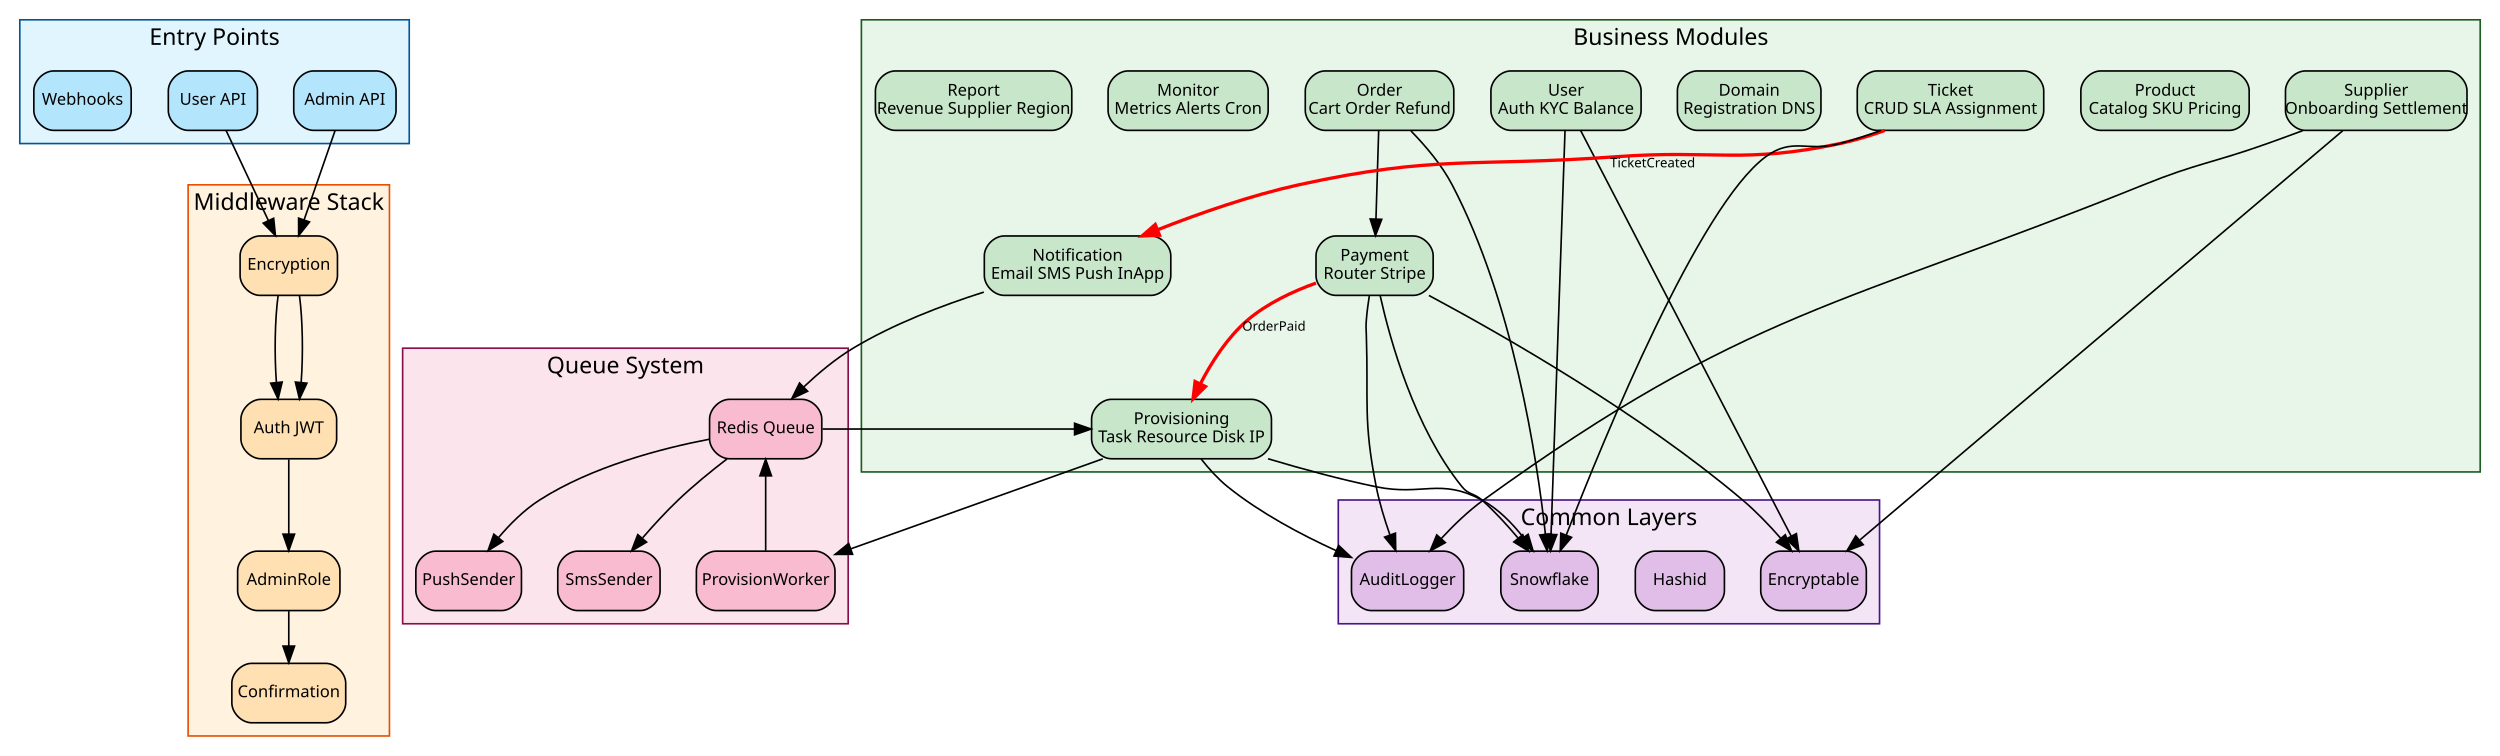
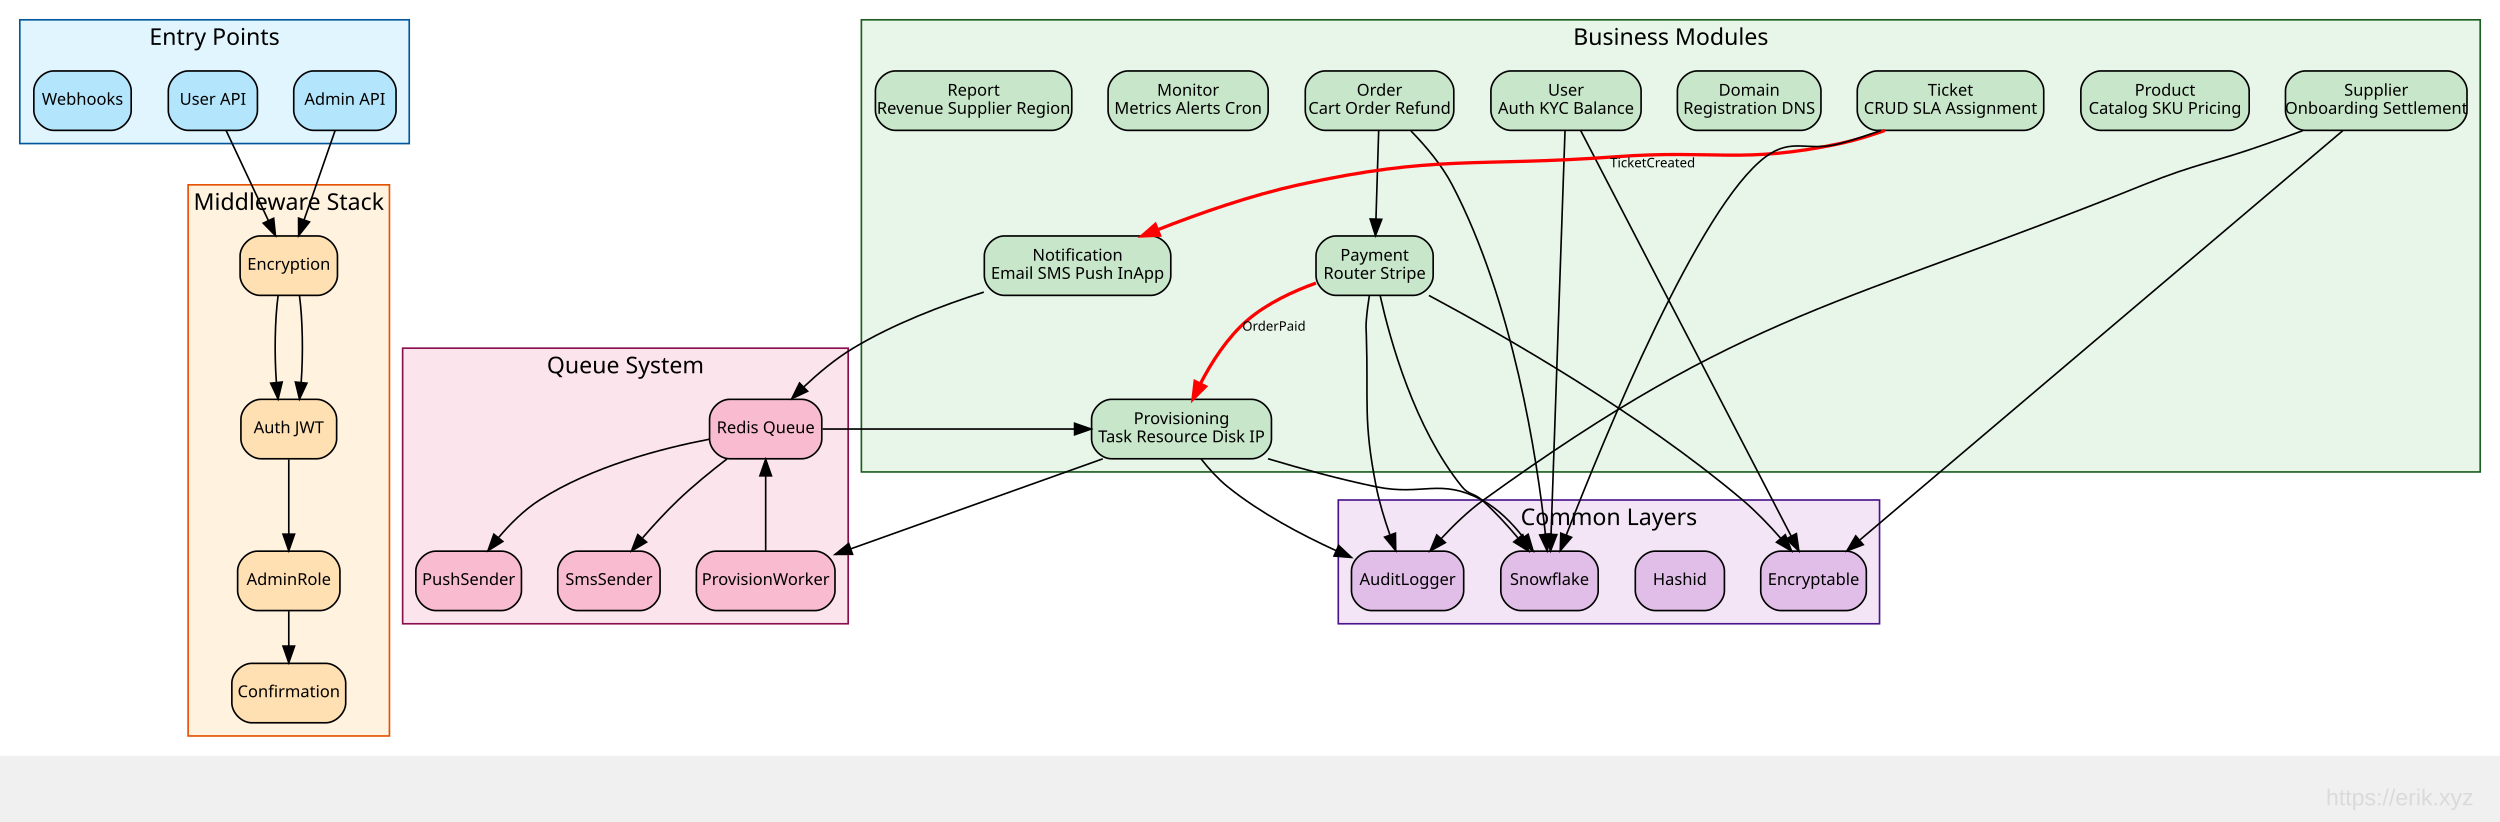
- <svg xmlns="http://www.w3.org/2000/svg" width="1515pt" height="458pt" viewBox="0.00 0.00 1515.00 458.00">
+ <svg xmlns="http://www.w3.org/2000/svg" width="1515pt" height="498.00pt" viewBox="0.00 0.00 1515.00 498.00">
  <g id="graph0" class="graph" transform="scale(1 1) rotate(0) translate(4 454)">
    <polygon fill="white" stroke="transparent" points="-4,4 -4,-454 1511,-454 1511,4 -4,4" />
    <g id="clust1" class="cluster">
      <polygon fill="#e1f5fe" stroke="#01579b" points="8,-367 8,-442 244,-442 244,-367 8,-367" />
      <text text-anchor="middle" x="126" y="-426.8" font-family="sans-serif" font-size="14.00">Entry Points</text>
    </g>
    <g id="clust2" class="cluster">
      <polygon fill="#fff3e0" stroke="#e65100" points="110,-8 110,-342 232,-342 232,-8 110,-8" />
      <text text-anchor="middle" x="171" y="-326.8" font-family="sans-serif" font-size="14.00">Middleware Stack</text>
    </g>
    <g id="clust3" class="cluster">
      <polygon fill="#e8f5e9" stroke="#1b5e20" points="518,-168 518,-442 1499,-442 1499,-168 518,-168" />
      <text text-anchor="middle" x="1008.5" y="-426.8" font-family="sans-serif" font-size="14.00">Business Modules</text>
    </g>
    <g id="clust4" class="cluster">
      <polygon fill="#f3e5f5" stroke="#4a148c" points="807,-76 807,-151 1135,-151 1135,-76 807,-76" />
      <text text-anchor="middle" x="971" y="-135.8" font-family="sans-serif" font-size="14.00">Common Layers</text>
    </g>
    <g id="clust5" class="cluster">
      <polygon fill="#fce4ec" stroke="#880e4f" points="240,-76 240,-243 510,-243 510,-76 240,-76" />
      <text text-anchor="middle" x="375" y="-227.8" font-family="sans-serif" font-size="14.00">Queue System</text>
    </g>
    <g id="node1" class="node">
      <path fill="#b3e5fc" stroke="black" d="M140,-411C140,-411 110,-411 110,-411 104,-411 98,-405 98,-399 98,-399 98,-387 98,-387 98,-381 104,-375 110,-375 110,-375 140,-375 140,-375 146,-375 152,-381 152,-387 152,-387 152,-399 152,-399 152,-405 146,-411 140,-411" />
      <text text-anchor="middle" x="125" y="-390.5" font-family="sans-serif" font-size="10.00">User API</text>
    </g>
    <g id="node4" class="node">
      <path fill="#ffe0b2" stroke="black" d="M188.5,-311C188.5,-311 153.5,-311 153.5,-311 147.5,-311 141.5,-305 141.5,-299 141.5,-299 141.5,-287 141.5,-287 141.5,-281 147.5,-275 153.5,-275 153.5,-275 188.5,-275 188.5,-275 194.5,-275 200.5,-281 200.5,-287 200.5,-287 200.5,-299 200.5,-299 200.5,-305 194.5,-311 188.5,-311" />
      <text text-anchor="middle" x="171" y="-290.5" font-family="sans-serif" font-size="10.00">Encryption</text>
    </g>
    <g id="edge1" class="edge">
      <path fill="none" stroke="black" d="M133.01,-374.93C140.09,-359.85 150.53,-337.61 158.67,-320.26" />
      <polygon fill="black" stroke="black" points="161.84,-321.74 162.92,-311.2 155.51,-318.77 161.84,-321.74" />
    </g>
    <g id="node2" class="node">
      <path fill="#b3e5fc" stroke="black" d="M224,-411C224,-411 186,-411 186,-411 180,-411 174,-405 174,-399 174,-399 174,-387 174,-387 174,-381 180,-375 186,-375 186,-375 224,-375 224,-375 230,-375 236,-381 236,-387 236,-387 236,-399 236,-399 236,-405 230,-411 224,-411" />
      <text text-anchor="middle" x="205" y="-390.5" font-family="sans-serif" font-size="10.00">Admin API</text>
    </g>
    <g id="edge3" class="edge">
      <path fill="none" stroke="black" d="M199.08,-374.93C193.89,-359.99 186.27,-338.02 180.28,-320.75" />
      <polygon fill="black" stroke="black" points="183.55,-319.5 176.97,-311.2 176.94,-321.8 183.55,-319.5" />
    </g>
    <g id="node3" class="node">
      <path fill="#b3e5fc" stroke="black" d="M63.5,-411C63.5,-411 28.5,-411 28.5,-411 22.5,-411 16.5,-405 16.5,-399 16.5,-399 16.5,-387 16.5,-387 16.5,-381 22.5,-375 28.5,-375 28.5,-375 63.5,-375 63.5,-375 69.5,-375 75.5,-381 75.5,-387 75.5,-387 75.5,-399 75.5,-399 75.5,-405 69.5,-411 63.5,-411" />
      <text text-anchor="middle" x="46" y="-390.5" font-family="sans-serif" font-size="10.00">Webhooks</text>
    </g>
    <g id="node5" class="node">
      <path fill="#ffe0b2" stroke="black" d="M188,-212C188,-212 154,-212 154,-212 148,-212 142,-206 142,-200 142,-200 142,-188 142,-188 142,-182 148,-176 154,-176 154,-176 188,-176 188,-176 194,-176 200,-182 200,-188 200,-188 200,-200 200,-200 200,-206 194,-212 188,-212" />
      <text text-anchor="middle" x="171" y="-191.5" font-family="sans-serif" font-size="10.00">Auth JWT</text>
    </g>
    <g id="edge2" class="edge">
      <path fill="none" stroke="black" d="M164.5,-274.66C162.58,-260.18 162.24,-239.26 163.48,-222.5" />
      <polygon fill="black" stroke="black" points="167,-222.49 164.52,-212.19 160.03,-221.79 167,-222.49" />
    </g>
    <g id="edge4" class="edge">
      <path fill="none" stroke="black" d="M177.5,-274.66C179.42,-260.18 179.76,-239.26 178.52,-222.5" />
      <polygon fill="black" stroke="black" points="181.97,-221.79 177.48,-212.19 175,-222.49 181.97,-221.79" />
    </g>
    <g id="node6" class="node">
      <path fill="#ffe0b2" stroke="black" d="M190,-120C190,-120 152,-120 152,-120 146,-120 140,-114 140,-108 140,-108 140,-96 140,-96 140,-90 146,-84 152,-84 152,-84 190,-84 190,-84 196,-84 202,-90 202,-96 202,-96 202,-108 202,-108 202,-114 196,-120 190,-120" />
      <text text-anchor="middle" x="171" y="-99.5" font-family="sans-serif" font-size="10.00">AdminRole</text>
    </g>
    <g id="edge5" class="edge">
      <path fill="none" stroke="black" d="M171,-175.65C171,-162.82 171,-145.11 171,-130.38" />
      <polygon fill="black" stroke="black" points="174.5,-130.3 171,-120.3 167.5,-130.3 174.5,-130.3" />
    </g>
    <g id="node7" class="node">
      <path fill="#ffe0b2" stroke="black" d="M193.5,-52C193.5,-52 148.5,-52 148.5,-52 142.5,-52 136.5,-46 136.5,-40 136.5,-40 136.5,-28 136.5,-28 136.5,-22 142.5,-16 148.5,-16 148.5,-16 193.5,-16 193.5,-16 199.5,-16 205.5,-22 205.5,-28 205.5,-28 205.5,-40 205.5,-40 205.5,-46 199.5,-52 193.5,-52" />
      <text text-anchor="middle" x="171" y="-31.5" font-family="sans-serif" font-size="10.00">Confirmation</text>
    </g>
    <g id="edge6" class="edge">
      <path fill="none" stroke="black" d="M171,-83.66C171,-77.19 171,-69.68 171,-62.52" />
      <polygon fill="black" stroke="black" points="174.5,-62.45 171,-52.45 167.5,-62.45 174.5,-62.45" />
    </g>
    <g id="node8" class="node">
      <path fill="#c8e6c9" stroke="black" d="M978.5,-411C978.5,-411 911.5,-411 911.5,-411 905.5,-411 899.5,-405 899.5,-399 899.5,-399 899.5,-387 899.5,-387 899.5,-381 905.5,-375 911.5,-375 911.5,-375 978.5,-375 978.5,-375 984.5,-375 990.5,-381 990.5,-387 990.5,-387 990.5,-399 990.5,-399 990.5,-405 984.5,-411 978.5,-411" />
      <text text-anchor="middle" x="945" y="-396" font-family="sans-serif" font-size="10.00">User</text>
      <text text-anchor="middle" x="945" y="-385" font-family="sans-serif" font-size="10.00">Auth KYC Balance</text>
    </g>
    <g id="node19" class="node">
      <path fill="#e1bee7" stroke="black" d="M952.5,-120C952.5,-120 917.5,-120 917.5,-120 911.5,-120 905.5,-114 905.5,-108 905.5,-108 905.5,-96 905.5,-96 905.5,-90 911.5,-84 917.5,-84 917.5,-84 952.5,-84 952.5,-84 958.5,-84 964.5,-90 964.5,-96 964.5,-96 964.5,-108 964.5,-108 964.5,-114 958.5,-120 952.5,-120" />
      <text text-anchor="middle" x="935" y="-99.5" font-family="sans-serif" font-size="10.00">Snowflake</text>
    </g>
    <g id="edge16" class="edge">
      <path fill="none" stroke="black" d="M944.4,-374.79C942.73,-326.4 937.97,-188.87 935.94,-130.13" />
      <polygon fill="black" stroke="black" points="939.44,-130 935.59,-120.12 932.44,-130.24 939.44,-130" />
    </g>
    <g id="node21" class="node">
      <path fill="#e1bee7" stroke="black" d="M1115,-120C1115,-120 1075,-120 1075,-120 1069,-120 1063,-114 1063,-108 1063,-108 1063,-96 1063,-96 1063,-90 1069,-84 1075,-84 1075,-84 1115,-84 1115,-84 1121,-84 1127,-90 1127,-96 1127,-96 1127,-108 1127,-108 1127,-114 1121,-120 1115,-120" />
      <text text-anchor="middle" x="1095" y="-99.5" font-family="sans-serif" font-size="10.00">Encryptable</text>
    </g>
    <g id="edge21" class="edge">
      <path fill="none" stroke="black" d="M953.93,-374.79C979.21,-326.1 1051.32,-187.16 1081.48,-129.05" />
      <polygon fill="black" stroke="black" points="1084.61,-130.61 1086.11,-120.12 1078.4,-127.39 1084.61,-130.61" />
    </g>
    <g id="node9" class="node">
      <path fill="#c8e6c9" stroke="black" d="M1347,-411C1347,-411 1269,-411 1269,-411 1263,-411 1257,-405 1257,-399 1257,-399 1257,-387 1257,-387 1257,-381 1263,-375 1269,-375 1269,-375 1347,-375 1347,-375 1353,-375 1359,-381 1359,-387 1359,-387 1359,-399 1359,-399 1359,-405 1353,-411 1347,-411" />
      <text text-anchor="middle" x="1308" y="-396" font-family="sans-serif" font-size="10.00">Product</text>
      <text text-anchor="middle" x="1308" y="-385" font-family="sans-serif" font-size="10.00">Catalog SKU Pricing</text>
    </g>
    <g id="node10" class="node">
      <path fill="#c8e6c9" stroke="black" d="M865,-411C865,-411 799,-411 799,-411 793,-411 787,-405 787,-399 787,-399 787,-387 787,-387 787,-381 793,-375 799,-375 799,-375 865,-375 865,-375 871,-375 877,-381 877,-387 877,-387 877,-399 877,-399 877,-405 871,-411 865,-411" />
      <text text-anchor="middle" x="832" y="-396" font-family="sans-serif" font-size="10.00">Order</text>
      <text text-anchor="middle" x="832" y="-385" font-family="sans-serif" font-size="10.00">Cart Order Refund</text>
    </g>
    <g id="node11" class="node">
      <path fill="#c8e6c9" stroke="black" d="M852.5,-311C852.5,-311 805.5,-311 805.5,-311 799.5,-311 793.5,-305 793.5,-299 793.5,-299 793.5,-287 793.5,-287 793.5,-281 799.5,-275 805.5,-275 805.5,-275 852.5,-275 852.5,-275 858.5,-275 864.5,-281 864.5,-287 864.5,-287 864.5,-299 864.5,-299 864.5,-305 858.5,-311 852.5,-311" />
      <text text-anchor="middle" x="829" y="-296" font-family="sans-serif" font-size="10.00">Payment</text>
      <text text-anchor="middle" x="829" y="-285" font-family="sans-serif" font-size="10.00">Router Stripe</text>
    </g>
    <g id="edge8" class="edge">
      <path fill="none" stroke="black" d="M831.48,-374.93C831.02,-360.12 830.36,-338.43 829.83,-321.23" />
      <polygon fill="black" stroke="black" points="833.33,-321.09 829.53,-311.2 826.33,-321.31 833.33,-321.09" />
    </g>
    <g id="edge17" class="edge">
      <path fill="none" stroke="black" d="M851.06,-374.62C859.83,-365.66 869.68,-354.09 876,-342 913.04,-271.18 927.45,-176.29 932.52,-130.29" />
      <polygon fill="black" stroke="black" points="936.02,-130.51 933.57,-120.2 929.06,-129.79 936.02,-130.51" />
    </g>
    <g id="node12" class="node">
      <path fill="#c8e6c9" stroke="black" d="M754.5,-212C754.5,-212 669.5,-212 669.5,-212 663.5,-212 657.5,-206 657.5,-200 657.5,-200 657.5,-188 657.5,-188 657.5,-182 663.5,-176 669.5,-176 669.5,-176 754.5,-176 754.5,-176 760.5,-176 766.5,-182 766.5,-188 766.5,-188 766.5,-200 766.5,-200 766.5,-206 760.5,-212 754.5,-212" />
      <text text-anchor="middle" x="712" y="-197" font-family="sans-serif" font-size="10.00">Provisioning</text>
      <text text-anchor="middle" x="712" y="-186" font-family="sans-serif" font-size="10.00">Task Resource Disk IP</text>
    </g>
    <g id="edge7" class="edge">
      <path fill="none" stroke="red" stroke-width="2" d="M793.47,-282.46C779.45,-277.43 763.89,-270.15 752,-260 739.75,-249.55 730.12,-234.37 723.38,-221.32" />
      <polygon fill="red" stroke="red" stroke-width="2" points="726.51,-219.74 718.99,-212.28 720.21,-222.8 726.51,-219.74" />
      <text text-anchor="middle" x="768" y="-253.6" font-family="sans-serif" font-size="8.00">OrderPaid</text>
    </g>
    <g id="edge18" class="edge">
      <path fill="none" stroke="black" d="M832.39,-274.79C838.42,-247.7 853.21,-194.53 882,-159 886.04,-154.02 889.21,-155.26 894,-151 901.7,-144.16 909.28,-135.87 915.78,-128.12" />
      <polygon fill="black" stroke="black" points="918.78,-129.98 922.37,-120.02 913.35,-125.57 918.78,-129.98" />
    </g>
    <g id="edge22" class="edge">
      <path fill="none" stroke="black" d="M861.92,-274.96C907.19,-250.72 990.1,-203.36 1052,-151 1060.2,-144.06 1068.3,-135.58 1075.22,-127.68" />
      <polygon fill="black" stroke="black" points="1077.89,-129.95 1081.7,-120.06 1072.55,-125.41 1077.89,-129.95" />
    </g>
    <g id="node22" class="node">
      <path fill="#e1bee7" stroke="black" d="M871,-120C871,-120 827,-120 827,-120 821,-120 815,-114 815,-108 815,-108 815,-96 815,-96 815,-90 821,-84 827,-84 827,-84 871,-84 871,-84 877,-84 883,-90 883,-96 883,-96 883,-108 883,-108 883,-114 877,-120 871,-120" />
      <text text-anchor="middle" x="849" y="-99.5" font-family="sans-serif" font-size="10.00">AuditLogger</text>
    </g>
    <g id="edge24" class="edge">
      <path fill="none" stroke="black" d="M825.81,-274.79C825.06,-270.01 824.37,-264.82 824,-260 823.69,-256.01 823.87,-255 824,-251 825.33,-210.05 822.02,-199.19 830,-159 831.92,-149.34 835.07,-139.06 838.25,-129.98" />
      <polygon fill="black" stroke="black" points="841.63,-130.93 841.8,-120.33 835.07,-128.51 841.63,-130.93" />
    </g>
    <g id="edge19" class="edge">
      <path fill="none" stroke="black" d="M764.43,-175.99C784.73,-169.91 808.28,-163.46 830,-159 858.08,-153.24 868.76,-164.6 894,-151 903.84,-145.7 912.35,-137 919.02,-128.46" />
      <polygon fill="black" stroke="black" points="922.05,-130.25 925.07,-120.09 916.37,-126.15 922.05,-130.25" />
    </g>
    <g id="edge25" class="edge">
      <path fill="none" stroke="black" d="M723.89,-175.86C728.47,-170.04 734.05,-163.8 740,-159 759.68,-143.14 784.57,-129.94 805.6,-120.35" />
      <polygon fill="black" stroke="black" points="807.23,-123.45 814.95,-116.2 804.39,-117.05 807.23,-123.45" />
    </g>
    <g id="node23" class="node">
      <path fill="#f8bbd0" stroke="black" d="M482,-212C482,-212 438,-212 438,-212 432,-212 426,-206 426,-200 426,-200 426,-188 426,-188 426,-182 432,-176 438,-176 438,-176 482,-176 482,-176 488,-176 494,-182 494,-188 494,-188 494,-200 494,-200 494,-206 488,-212 482,-212" />
      <text text-anchor="middle" x="460" y="-191.5" font-family="sans-serif" font-size="10.00">Redis Queue</text>
    </g>
    <g id="edge9" class="edge">
      <path fill="none" stroke="black" d="M647.02,-194C596.16,-194 545.31,-194 494.45,-194" />
      <polygon fill="black" stroke="black" points="647.19,-197.5 657.19,-194 647.19,-190.5 647.19,-197.5" />
    </g>
    <g id="node13" class="node">
      <path fill="#c8e6c9" stroke="black" d="M1087.5,-411C1087.5,-411 1024.5,-411 1024.5,-411 1018.5,-411 1012.5,-405 1012.5,-399 1012.5,-399 1012.5,-387 1012.5,-387 1012.5,-381 1018.5,-375 1024.5,-375 1024.5,-375 1087.5,-375 1087.5,-375 1093.5,-375 1099.5,-381 1099.5,-387 1099.5,-387 1099.5,-399 1099.5,-399 1099.5,-405 1093.5,-411 1087.5,-411" />
      <text text-anchor="middle" x="1056" y="-396" font-family="sans-serif" font-size="10.00">Domain</text>
      <text text-anchor="middle" x="1056" y="-385" font-family="sans-serif" font-size="10.00">Registration DNS</text>
    </g>
    <g id="node14" class="node">
      <path fill="#c8e6c9" stroke="black" d="M1479,-411C1479,-411 1393,-411 1393,-411 1387,-411 1381,-405 1381,-399 1381,-399 1381,-387 1381,-387 1381,-381 1387,-375 1393,-375 1393,-375 1479,-375 1479,-375 1485,-375 1491,-381 1491,-387 1491,-387 1491,-399 1491,-399 1491,-405 1485,-411 1479,-411" />
      <text text-anchor="middle" x="1436" y="-396" font-family="sans-serif" font-size="10.00">Supplier</text>
      <text text-anchor="middle" x="1436" y="-385" font-family="sans-serif" font-size="10.00">Onboarding Settlement</text>
    </g>
    <g id="edge23" class="edge">
      <path fill="none" stroke="black" d="M1415.69,-374.79C1357.53,-325.49 1190.23,-183.7 1123.23,-126.93" />
      <polygon fill="black" stroke="black" points="1125.1,-123.92 1115.2,-120.12 1120.57,-129.26 1125.1,-123.92" />
    </g>
    <g id="edge26" class="edge">
      <path fill="none" stroke="black" d="M1391.71,-374.94C1384.47,-372.24 1377.04,-369.51 1370,-367 1336.9,-355.22 1327.58,-355.15 1295,-342 1112.31,-268.27 1054.64,-266.44 895,-151 885.79,-144.34 876.85,-135.69 869.35,-127.58" />
      <polygon fill="black" stroke="black" points="871.89,-125.18 862.62,-120.05 866.67,-129.84 871.89,-125.18" />
    </g>
    <g id="node15" class="node">
      <path fill="#c8e6c9" stroke="black" d="M1222.5,-411C1222.5,-411 1133.5,-411 1133.5,-411 1127.5,-411 1121.5,-405 1121.5,-399 1121.5,-399 1121.5,-387 1121.5,-387 1121.5,-381 1127.5,-375 1133.5,-375 1133.5,-375 1222.5,-375 1222.5,-375 1228.5,-375 1234.5,-381 1234.5,-387 1234.5,-387 1234.5,-399 1234.5,-399 1234.5,-405 1228.5,-411 1222.5,-411" />
      <text text-anchor="middle" x="1178" y="-396" font-family="sans-serif" font-size="10.00">Ticket</text>
      <text text-anchor="middle" x="1178" y="-385" font-family="sans-serif" font-size="10.00">CRUD SLA Assignment</text>
    </g>
    <g id="node16" class="node">
      <path fill="#c8e6c9" stroke="black" d="M693.5,-311C693.5,-311 604.5,-311 604.5,-311 598.5,-311 592.5,-305 592.5,-299 592.5,-299 592.5,-287 592.5,-287 592.5,-281 598.5,-275 604.5,-275 604.5,-275 693.5,-275 693.5,-275 699.5,-275 705.5,-281 705.5,-287 705.5,-287 705.5,-299 705.5,-299 705.5,-305 699.5,-311 693.5,-311" />
      <text text-anchor="middle" x="649" y="-296" font-family="sans-serif" font-size="10.00">Notification</text>
      <text text-anchor="middle" x="649" y="-285" font-family="sans-serif" font-size="10.00">Email SMS Push InApp</text>
    </g>
    <g id="edge12" class="edge">
      <path fill="none" stroke="red" stroke-width="2" d="M1138.19,-374.94C1129.38,-371.79 1119.99,-368.9 1111,-367 1051.76,-354.5 1035.39,-363.45 975,-359 889.56,-352.71 866.67,-360.37 783,-342 753.89,-335.61 722.47,-324.59 697.38,-314.72" />
      <polygon fill="red" stroke="red" stroke-width="2" points="698.67,-311.47 688.09,-311 696.07,-317.96 698.67,-311.47" />
      <text text-anchor="middle" x="997.5" y="-352.6" font-family="sans-serif" font-size="8.00">TicketCreated</text>
    </g>
    <g id="edge20" class="edge">
      <path fill="none" stroke="black" d="M1135.85,-374.95C1127.69,-372.03 1119.14,-369.22 1111,-367 1091.4,-361.65 1082.33,-371.08 1066,-359 1025.78,-329.25 968.25,-189.19 945.16,-129.77" />
      <polygon fill="black" stroke="black" points="948.37,-128.37 941.51,-120.3 941.84,-130.89 948.37,-128.37" />
    </g>
    <g id="edge13" class="edge">
      <path fill="none" stroke="black" d="M592.19,-276.99C566.92,-268.96 537.42,-257.67 513,-243 502.3,-236.57 491.83,-227.79 483.06,-219.49" />
      <polygon fill="black" stroke="black" points="485.41,-216.9 475.82,-212.4 480.51,-221.9 485.41,-216.9" />
    </g>
    <g id="node17" class="node">
      <path fill="#c8e6c9" stroke="black" d="M752.5,-411C752.5,-411 679.5,-411 679.5,-411 673.5,-411 667.5,-405 667.5,-399 667.5,-399 667.5,-387 667.5,-387 667.5,-381 673.5,-375 679.5,-375 679.5,-375 752.5,-375 752.5,-375 758.5,-375 764.5,-381 764.5,-387 764.5,-387 764.5,-399 764.5,-399 764.5,-405 758.5,-411 752.5,-411" />
      <text text-anchor="middle" x="716" y="-396" font-family="sans-serif" font-size="10.00">Monitor</text>
      <text text-anchor="middle" x="716" y="-385" font-family="sans-serif" font-size="10.00">Metrics Alerts Cron</text>
    </g>
    <g id="node18" class="node">
      <path fill="#c8e6c9" stroke="black" d="M633.5,-411C633.5,-411 538.5,-411 538.5,-411 532.5,-411 526.5,-405 526.5,-399 526.5,-399 526.5,-387 526.5,-387 526.5,-381 532.5,-375 538.5,-375 538.5,-375 633.5,-375 633.5,-375 639.5,-375 645.5,-381 645.5,-387 645.5,-387 645.5,-399 645.5,-399 645.5,-405 639.5,-411 633.5,-411" />
      <text text-anchor="middle" x="586" y="-396" font-family="sans-serif" font-size="10.00">Report</text>
      <text text-anchor="middle" x="586" y="-385" font-family="sans-serif" font-size="10.00">Revenue Supplier Region</text>
    </g>
    <g id="node20" class="node">
      <path fill="#e1bee7" stroke="black" d="M1029,-120C1029,-120 999,-120 999,-120 993,-120 987,-114 987,-108 987,-108 987,-96 987,-96 987,-90 993,-84 999,-84 999,-84 1029,-84 1029,-84 1035,-84 1041,-90 1041,-96 1041,-96 1041,-108 1041,-108 1041,-114 1035,-120 1029,-120" />
      <text text-anchor="middle" x="1014" y="-99.5" font-family="sans-serif" font-size="10.00">Hashid</text>
    </g>
    <g id="node24" class="node">
      <path fill="#f8bbd0" stroke="black" d="M490,-120C490,-120 430,-120 430,-120 424,-120 418,-114 418,-108 418,-108 418,-96 418,-96 418,-90 424,-84 430,-84 430,-84 490,-84 490,-84 496,-84 502,-90 502,-96 502,-96 502,-108 502,-108 502,-114 496,-120 490,-120" />
      <text text-anchor="middle" x="460" y="-99.5" font-family="sans-serif" font-size="10.00">ProvisionWorker</text>
    </g>
    <g id="edge10" class="edge">
      <path fill="none" stroke="black" d="M460,-165.56C460,-150.82 460,-133.11 460,-120.3" />
      <polygon fill="black" stroke="black" points="456.5,-165.65 460,-175.65 463.5,-165.65 456.5,-165.65" />
    </g>
    <g id="node25" class="node">
      <path fill="#f8bbd0" stroke="black" d="M384,-120C384,-120 346,-120 346,-120 340,-120 334,-114 334,-108 334,-108 334,-96 334,-96 334,-90 340,-84 346,-84 346,-84 384,-84 384,-84 390,-84 396,-90 396,-96 396,-96 396,-108 396,-108 396,-114 390,-120 384,-120" />
      <text text-anchor="middle" x="365" y="-99.5" font-family="sans-serif" font-size="10.00">SmsSender</text>
    </g>
    <g id="edge14" class="edge">
      <path fill="none" stroke="black" d="M436.55,-175.89C427.05,-168.59 416.18,-159.74 407,-151 399.58,-143.93 392.04,-135.7 385.43,-128.08" />
      <polygon fill="black" stroke="black" points="387.82,-125.48 378.68,-120.12 382.48,-130.01 387.82,-125.48" />
    </g>
    <g id="node26" class="node">
      <path fill="#f8bbd0" stroke="black" d="M300,-120C300,-120 260,-120 260,-120 254,-120 248,-114 248,-108 248,-108 248,-96 248,-96 248,-90 254,-84 260,-84 260,-84 300,-84 300,-84 306,-84 312,-90 312,-96 312,-96 312,-108 312,-108 312,-114 306,-120 300,-120" />
      <text text-anchor="middle" x="280" y="-99.5" font-family="sans-serif" font-size="10.00">PushSender</text>
    </g>
    <g id="edge15" class="edge">
      <path fill="none" stroke="black" d="M425.74,-187.81C396.63,-182.21 354.65,-171.24 323,-151 313.67,-145.03 305.12,-136.5 298.15,-128.28" />
      <polygon fill="black" stroke="black" points="300.72,-125.89 291.73,-120.28 295.26,-130.27 300.72,-125.89" />
    </g>
    <g id="edge11" class="edge">
      <path fill="none" stroke="black" d="M511.59,-121.42C556.37,-137.42 620.7,-160.39 664.3,-175.97" />
      <polygon fill="black" stroke="black" points="512.65,-118.09 502.06,-118.02 510.3,-124.68 512.65,-118.09" />
    </g>
  </g>
+   <g opacity="0.5">
+     <text x="1499" y="488" text-anchor="end" font-family="Arial, sans-serif" font-size="14" fill="rgba(0,0,0,0.18)">https://erik.xyz</text>
+   </g>
</svg>
